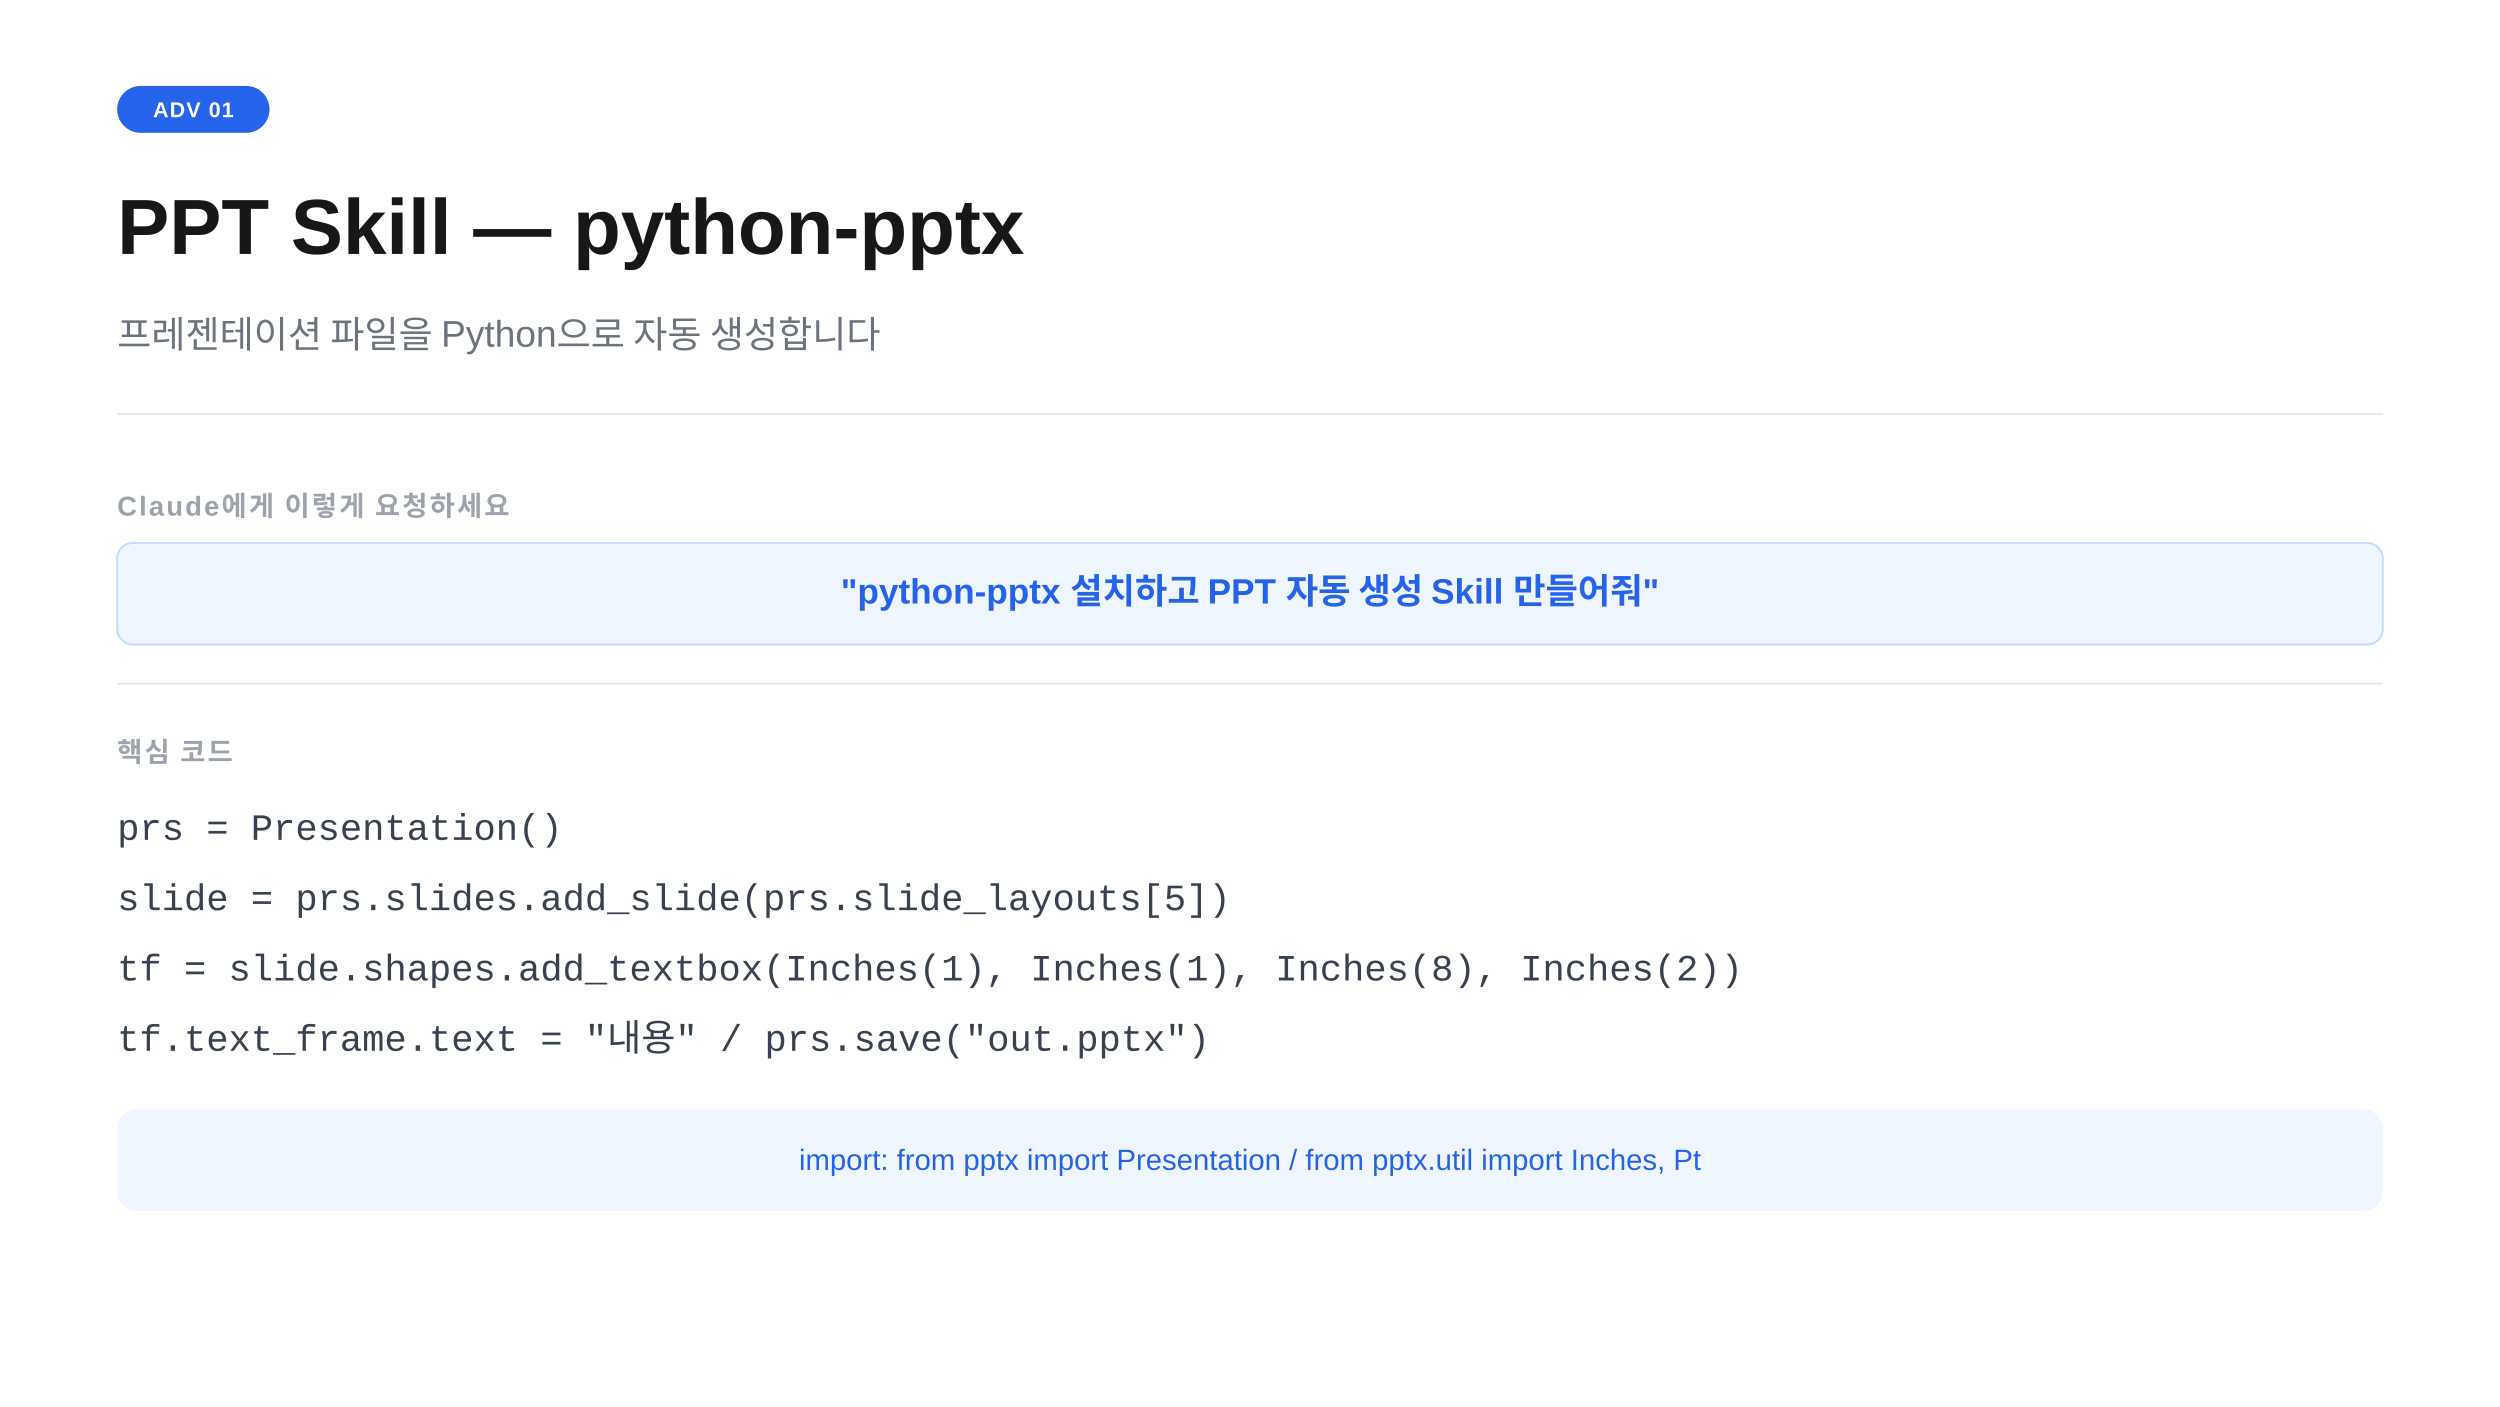
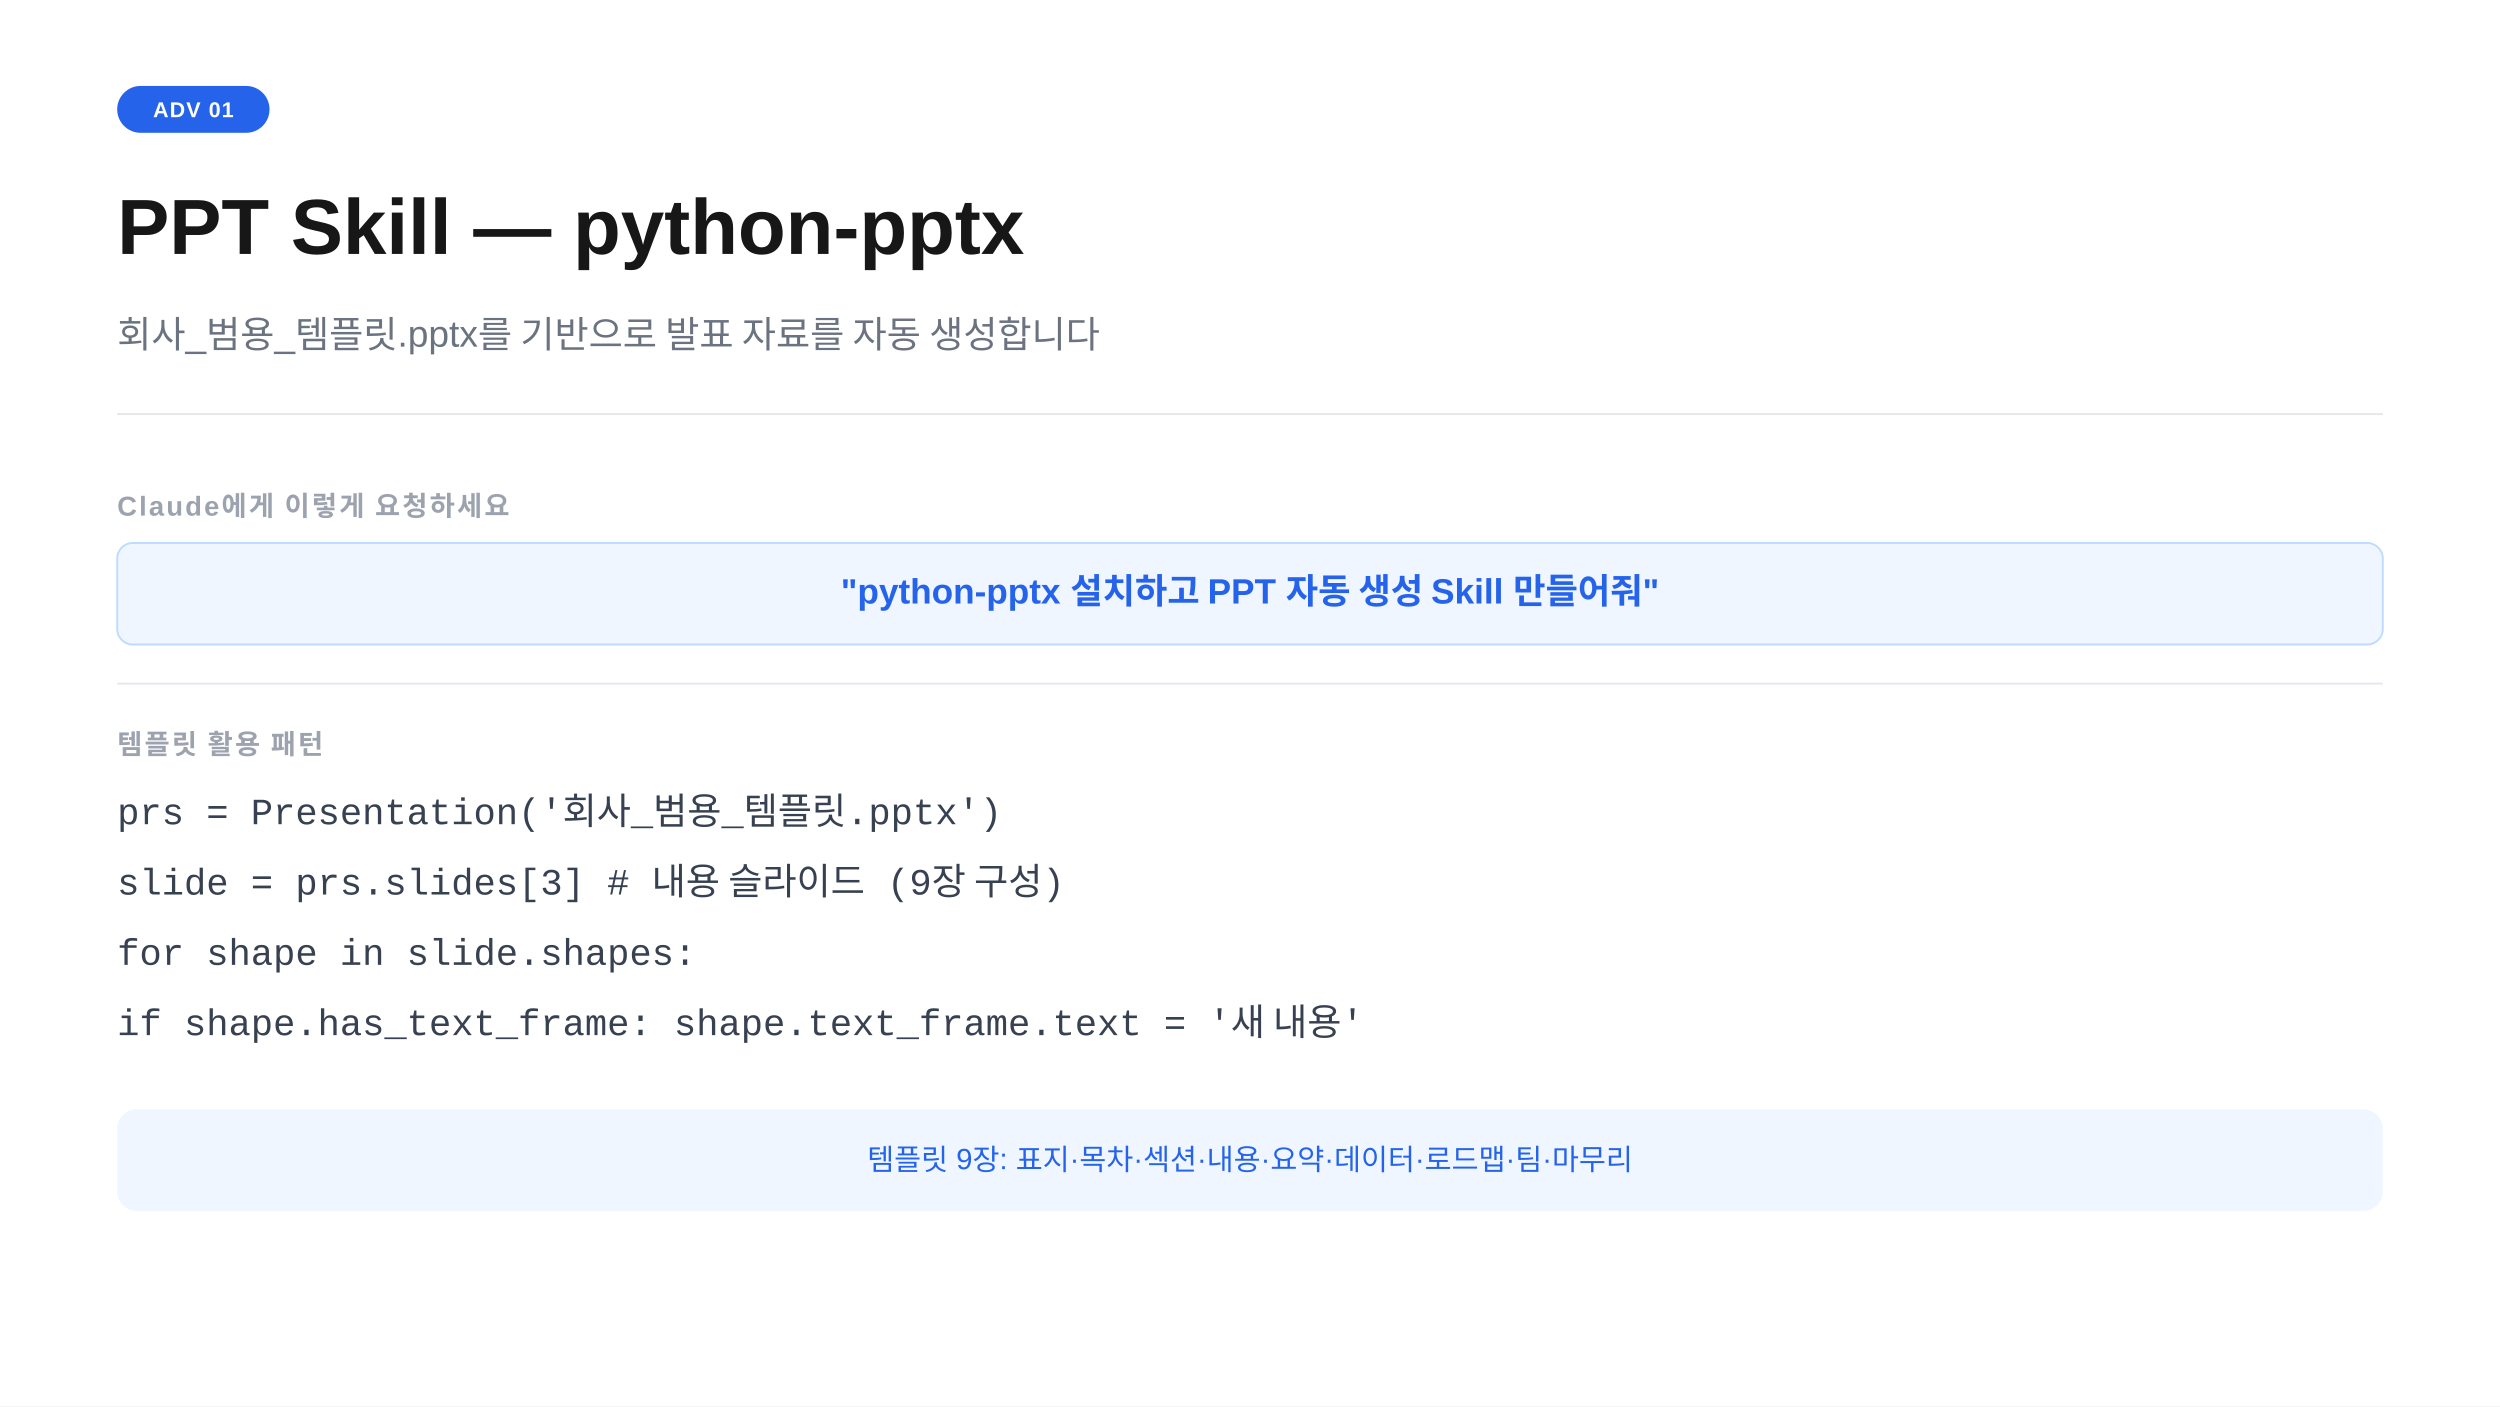
<svg xmlns="http://www.w3.org/2000/svg" width="1280" height="720" viewBox="0 0 1280 720">
  <rect width="1280" height="720" fill="#ffffff" />
  <rect x="60" y="44" width="78" height="24" rx="12" fill="#2563eb" />
  <text x="99" y="60" text-anchor="middle" font-family="-apple-system,BlinkMacSystemFont,'Segoe UI',Arial,sans-serif" font-size="11" font-weight="700" fill="#ffffff" letter-spacing="0.05em">ADV 01</text>
  <text x="60" y="130" font-family="-apple-system,BlinkMacSystemFont,'Segoe UI',Arial,sans-serif" font-size="40" font-weight="700" fill="#171717">PPT Skill  —  python-pptx</text>
-   <text x="60" y="178" font-family="-apple-system,BlinkMacSystemFont,'Segoe UI',Arial,sans-serif" font-size="19" fill="#6b7280">프레젠테이션 파일을 Python으로 자동 생성합니다</text>
+   <text x="60" y="178" font-family="-apple-system,BlinkMacSystemFont,'Segoe UI',Arial,sans-serif" font-size="19" fill="#6b7280">회사_범용_템플릿.pptx를 기반으로 발표 자료를 자동 생성합니다</text>
  <line x1="60" y1="212" x2="1220" y2="212" stroke="#e5e7eb" stroke-width="1" />
  <text x="60" y="264" font-family="-apple-system,BlinkMacSystemFont,'Segoe UI',Arial,sans-serif" font-size="14" font-weight="600" fill="#9ca3af" letter-spacing="0.08em">Claude에게 이렇게 요청하세요</text>
  <rect x="60" y="278" width="1160" height="52" rx="8" fill="#eff6ff" stroke="#bfdbfe" stroke-width="1" />
  <text x="640" y="309" text-anchor="middle" font-family="-apple-system,BlinkMacSystemFont,'Segoe UI',Arial,sans-serif" font-size="18" font-weight="600" fill="#2563eb">"python-pptx 설치하고 PPT 자동 생성 Skill 만들어줘"</text>
  <line x1="60" y1="350" x2="1220" y2="350" stroke="#e5e7eb" stroke-width="1" />
-   <text x="60" y="390" font-family="-apple-system,BlinkMacSystemFont,'Segoe UI',Arial,sans-serif" font-size="14" font-weight="600" fill="#9ca3af" letter-spacing="0.08em">핵심 코드</text>
-   <text x="60" y="430" font-family="'Courier New',Courier,monospace" font-size="19" fill="#374151">prs = Presentation()</text>
-   <text x="60" y="466" font-family="'Courier New',Courier,monospace" font-size="19" fill="#374151">slide = prs.slides.add_slide(prs.slide_layouts[5])</text>
-   <text x="60" y="502" font-family="'Courier New',Courier,monospace" font-size="19" fill="#374151">tf = slide.shapes.add_textbox(Inches(1), Inches(1), Inches(8), Inches(2))</text>
-   <text x="60" y="538" font-family="'Courier New',Courier,monospace" font-size="19" fill="#374151">tf.text_frame.text = "내용"  /  prs.save("out.pptx")</text>
+   <text x="60" y="386" font-family="-apple-system,BlinkMacSystemFont,'Segoe UI',Arial,sans-serif" font-size="14" font-weight="600" fill="#9ca3af" letter-spacing="0.08em">템플릿 활용 패턴</text>
+   <text x="60" y="422" font-family="'Courier New',Courier,monospace" font-size="19" fill="#374151">prs = Presentation('회사_범용_템플릿.pptx')</text>
+   <text x="60" y="458" font-family="'Courier New',Courier,monospace" font-size="19" fill="#374151">slide = prs.slides[3]  # 내용 슬라이드 (9장 구성)</text>
+   <text x="60" y="494" font-family="'Courier New',Courier,monospace" font-size="19" fill="#374151">for shape in slide.shapes:</text>
+   <text x="60" y="530" font-family="'Courier New',Courier,monospace" font-size="19" fill="#374151">    if shape.has_text_frame: shape.text_frame.text = '새 내용'</text>
  <rect x="60" y="568" width="1160" height="52" rx="10" fill="#eff6ff" />
-   <text x="640" y="599" text-anchor="middle" font-family="-apple-system,BlinkMacSystemFont,'Segoe UI',Arial,sans-serif" font-size="15" fill="#2563eb">import: from pptx import Presentation  /  from pptx.util import Inches, Pt</text>
+   <text x="640" y="599" text-anchor="middle" font-family="-apple-system,BlinkMacSystemFont,'Segoe UI',Arial,sans-serif" font-size="15" fill="#2563eb">템플릿 9장: 표지·목차·섹션·내용·요약·데이터·로드맵·팀·마무리</text>
</svg>
